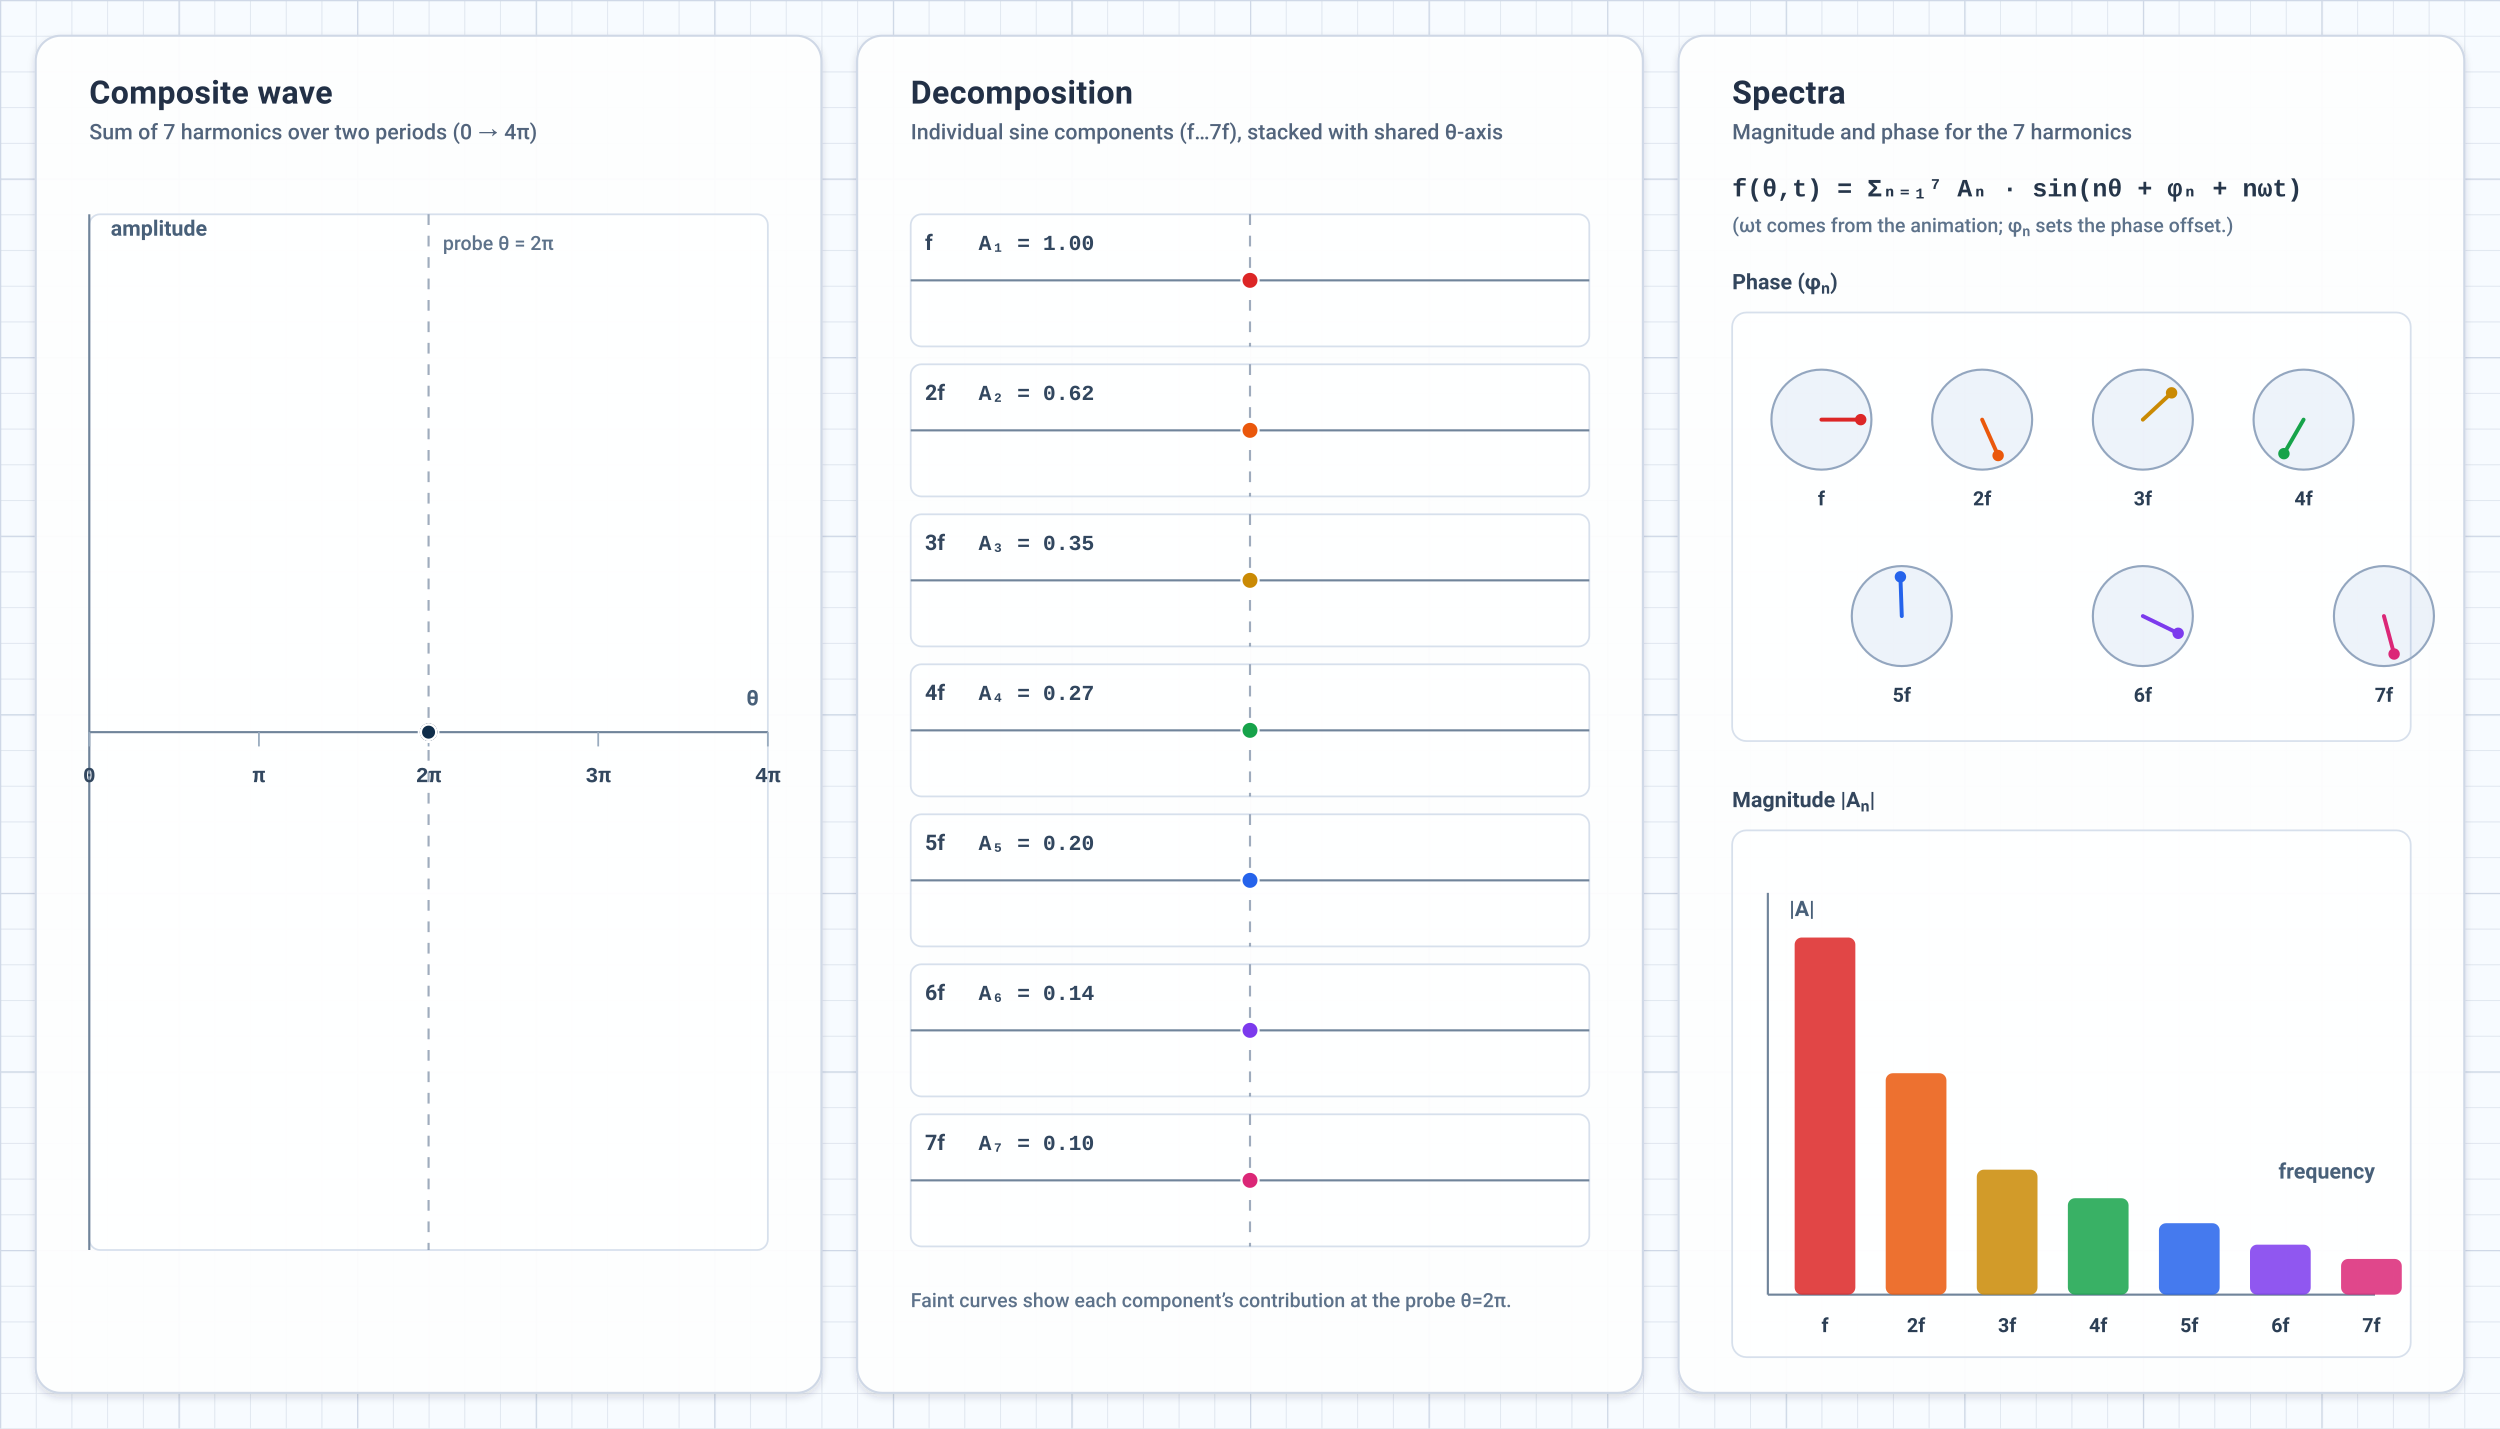
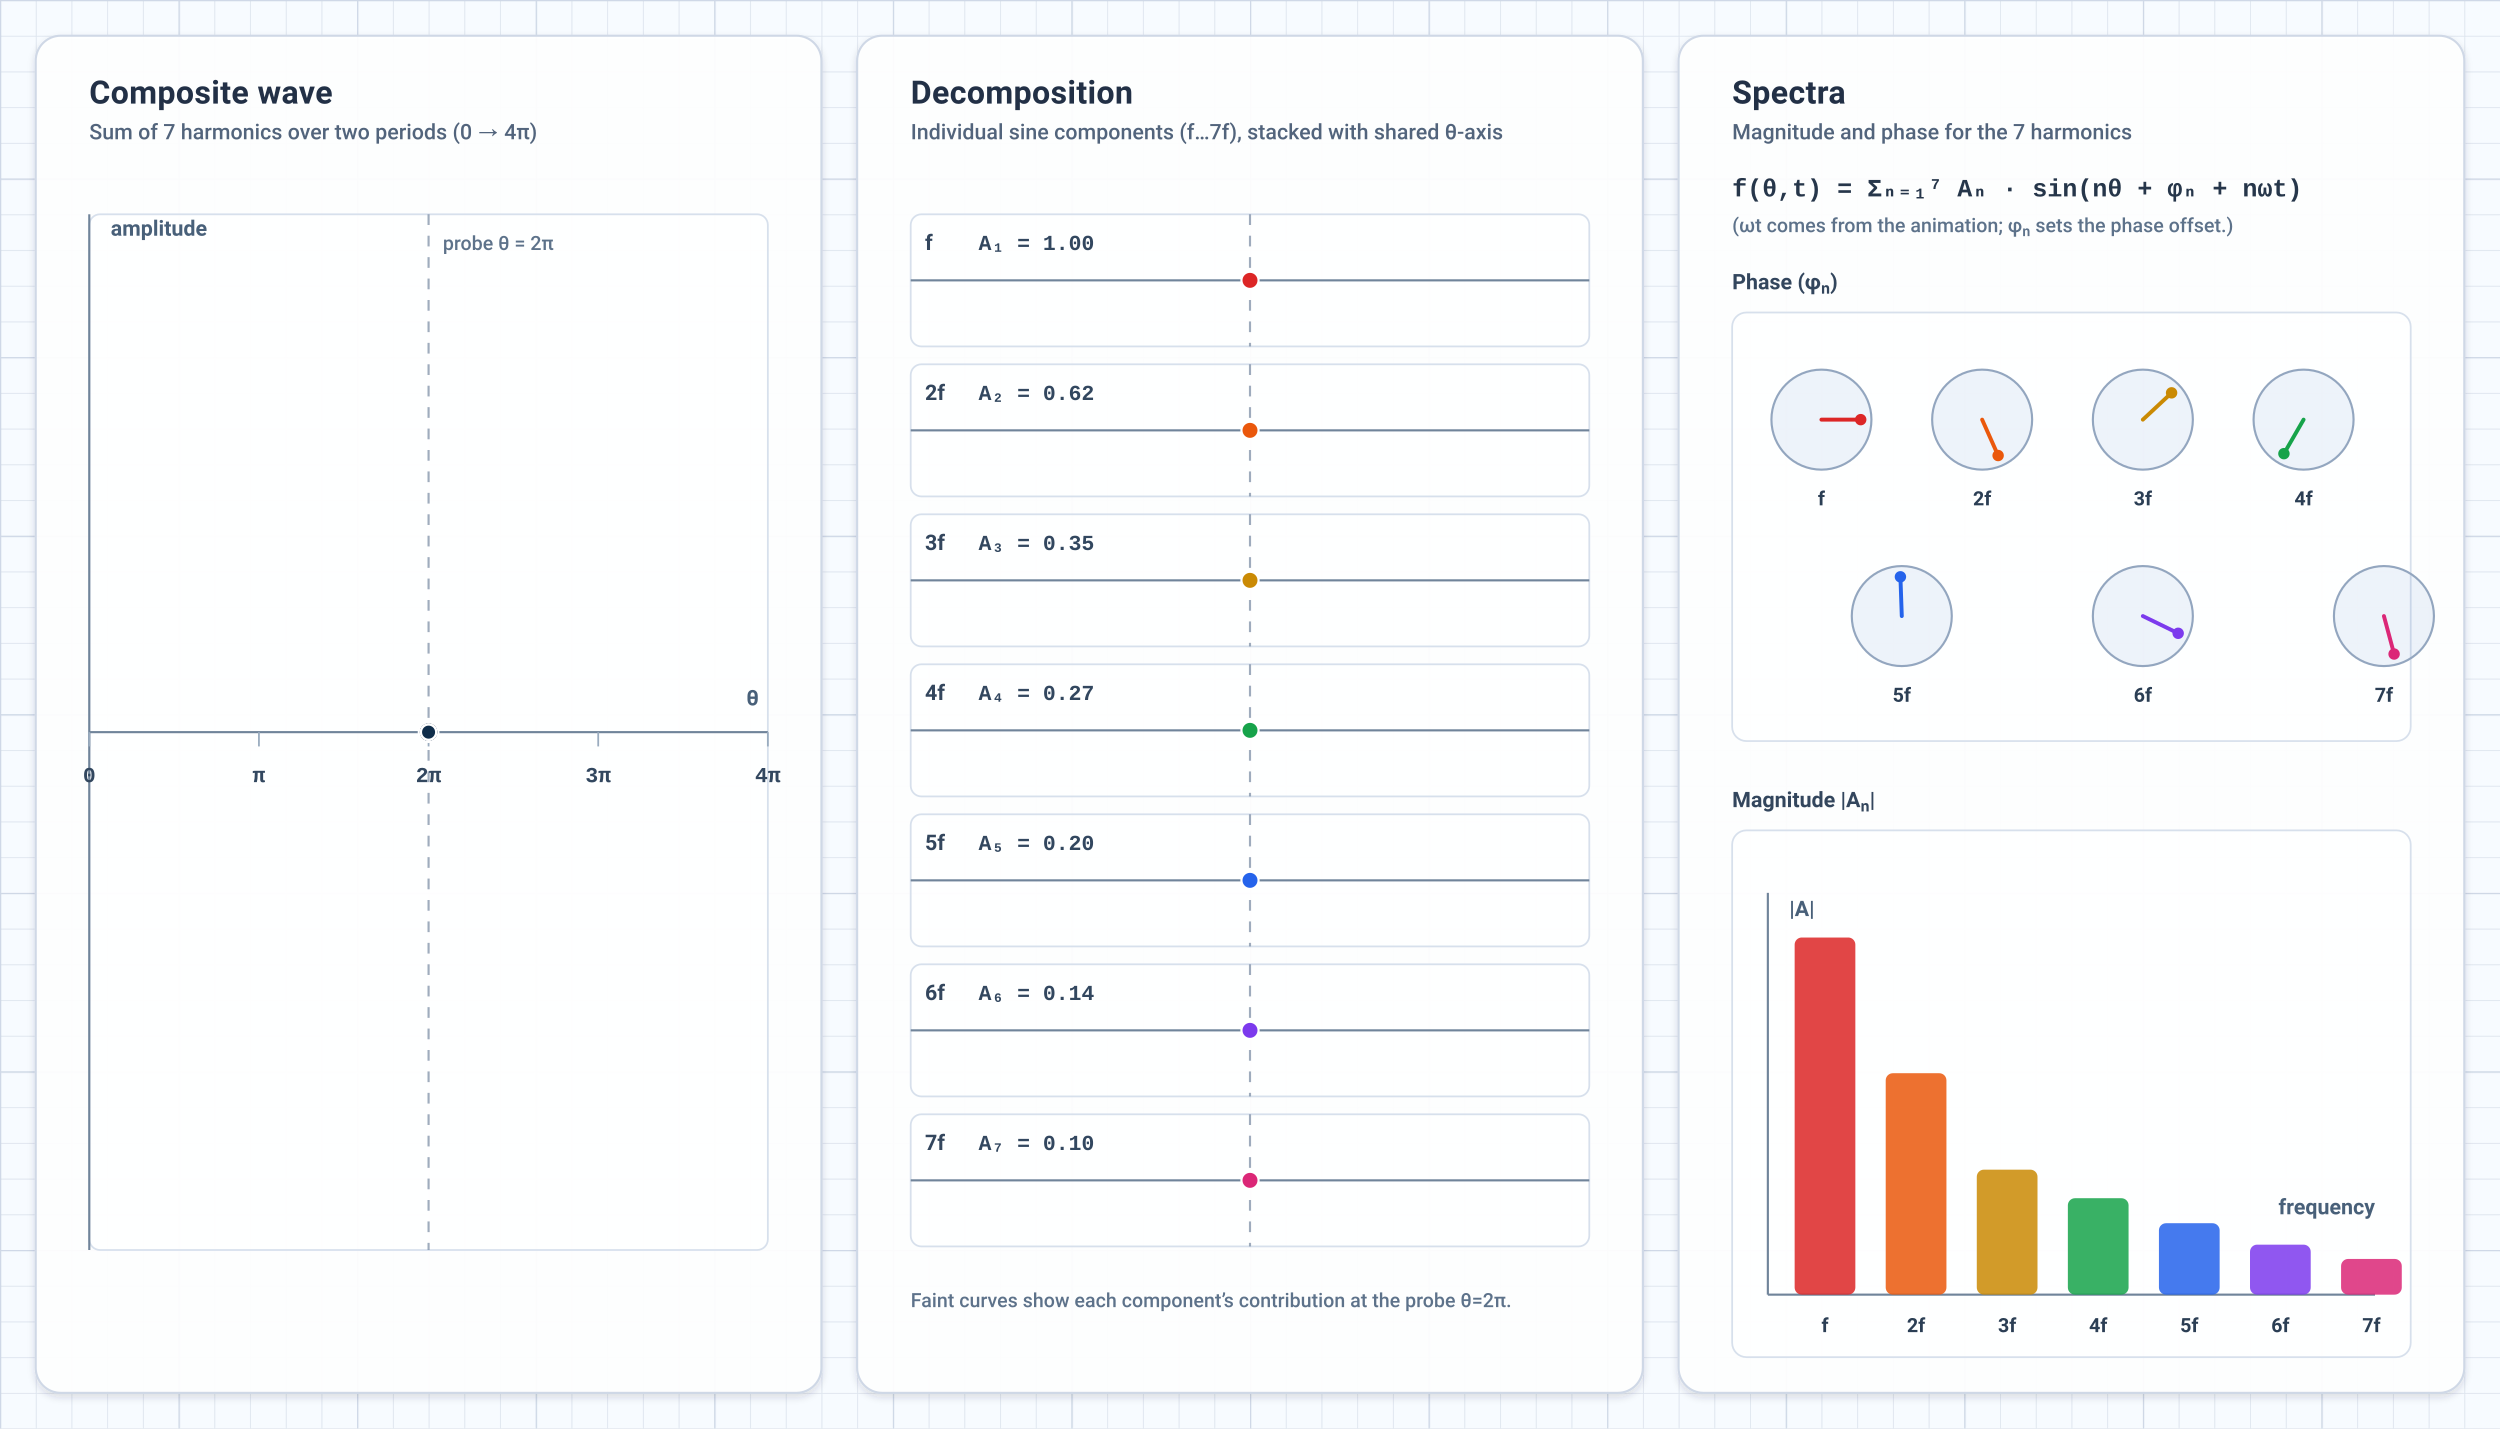
<svg xmlns="http://www.w3.org/2000/svg" width="1400" height="800" viewBox="0 0 1400 800" role="img" aria-label="Fourier decomposition of a complex periodic waveform">
  <defs>
    <pattern id="gridFine" width="20" height="20" patternUnits="userSpaceOnUse">
      <path d="M 20 0 L 0 0 0 20" fill="none" stroke="#dfe6ef" stroke-width="1" />
    </pattern>
    <pattern id="gridCoarse" width="100" height="100" patternUnits="userSpaceOnUse">
      <path d="M 100 0 L 0 0 0 100" fill="none" stroke="#c7d2e2" stroke-width="1.5" />
    </pattern>
    <filter id="softShadow" x="-20%" y="-20%" width="140%" height="140%">
      <feDropShadow dx="0" dy="2" stdDeviation="2" flood-color="#243041" flood-opacity="0.15" />
    </filter>
    <clipPath id="clipLeftPlot">
      <rect x="50" y="120" width="380" height="580" rx="6" />
    </clipPath>
    <clipPath id="clipMid1">
      <rect x="510" y="120" width="380" height="74" rx="6" />
    </clipPath>
    <clipPath id="clipMid2">
      <rect x="510" y="204" width="380" height="74" rx="6" />
    </clipPath>
    <clipPath id="clipMid3">
      <rect x="510" y="288" width="380" height="74" rx="6" />
    </clipPath>
    <clipPath id="clipMid4">
      <rect x="510" y="372" width="380" height="74" rx="6" />
    </clipPath>
    <clipPath id="clipMid5">
      <rect x="510" y="456" width="380" height="74" rx="6" />
    </clipPath>
    <clipPath id="clipMid6">
      <rect x="510" y="540" width="380" height="74" rx="6" />
    </clipPath>
    <clipPath id="clipMid7">
      <rect x="510" y="624" width="380" height="74" rx="6" />
    </clipPath>
    <style>
      @property --t {
        syntax: '&lt;number&gt;';
        inherits: true;
        initial-value: 0;
      }
      svg { --t: 0; animation: tcycle 8s linear infinite; }
      @keyframes tcycle { from { --t: 0; } to { --t: 1; } }

      .bg { fill: #f7fbff; }
      .panel { fill: rgba(255,255,255,0.92); stroke: #cfd8e6; stroke-width: 1.2; filter: url(#softShadow); }
      .title { font: 700 18px/1.1 ui-sans-serif, system-ui, -apple-system, Segoe UI, Roboto, Helvetica, Arial; fill: #223046; letter-spacing: 0.2px; }
      .subtitle { font: 500 12px/1.1 ui-sans-serif, system-ui, -apple-system, Segoe UI, Roboto, Helvetica, Arial; fill: #52647c; }
      .label { font: 600 12px/1 ui-sans-serif, system-ui, -apple-system, Segoe UI, Roboto, Helvetica, Arial; fill: #33465d; }
      .mono { font: 600 12px/1.1 ui-monospace, SFMono-Regular, Menlo, Monaco, Consolas, 'Liberation Mono', 'Courier New', monospace; fill: #32475f; }
      .axis { stroke: #70849a; stroke-width: 1.2; vector-effect: non-scaling-stroke; }
      .tick { stroke: #9aacbf; stroke-width: 1; vector-effect: non-scaling-stroke; }
      .gridFine { fill: url(#gridFine); }
      .gridCoarse { fill: url(#gridCoarse); opacity: 0.7; }

      .waveComplex { fill: none; stroke: #0f2d4a; stroke-width: 3.2; vector-effect: non-scaling-stroke; }
      .waveComp { fill: none; stroke-width: 2.2; vector-effect: non-scaling-stroke; }

      .probe { stroke: #6b7f99; stroke-width: 1.2; stroke-dasharray: 6 6; opacity: 0.65; vector-effect: non-scaling-stroke; }
      .conn { fill: none; stroke-width: 1.2; stroke-dasharray: 4 6; opacity: 0.35; vector-effect: non-scaling-stroke; }

      .dot { fill: #0f2d4a; stroke: #ffffff; stroke-width: 1.2; }
      .dotComp { stroke: #ffffff; stroke-width: 1.2; }
      .dotSum { fill: #0f2d4a; opacity: 0.75; stroke: #ffffff; stroke-width: 1.1; }

      .formula { font: 600 14px/1.25 ui-monospace, SFMono-Regular, Menlo, Monaco, Consolas, 'Liberation Mono', 'Courier New', monospace; fill: #26364a; }
      .legendSmall { font: 500 11px/1.2 ui-sans-serif, system-ui, -apple-system, Segoe UI, Roboto, Helvetica, Arial; fill: #5d728a; }

      .bar { opacity: 0.85; }
      .barLabel { font: 600 11px/1 ui-sans-serif, system-ui, -apple-system, Segoe UI, Roboto, Helvetica, Arial; fill: #2b3e54; }
      .axisLabel { font: 600 12px/1 ui-sans-serif, system-ui, -apple-system, Segoe UI, Roboto, Helvetica, Arial; fill: #486079; }

      .phaseCircle { fill: rgba(39,111,191,0.08); stroke: #93a6bf; stroke-width: 1.2; }
      .phaseHand { stroke-width: 2.2; stroke-linecap: round; }
      
      /* Distinct Harmonic Colors */
      .c1-stroke { stroke: #dc2626; } .c1-fill { fill: #dc2626; }
      .c2-stroke { stroke: #ea580c; } .c2-fill { fill: #ea580c; }
      .c3-stroke { stroke: #ca8a04; } .c3-fill { fill: #ca8a04; }
      .c4-stroke { stroke: #16a34a; } .c4-fill { fill: #16a34a; }
      .c5-stroke { stroke: #2563eb; } .c5-fill { fill: #2563eb; }
      .c6-stroke { stroke: #7c3aed; } .c6-fill { fill: #7c3aed; }
      .c7-stroke { stroke: #db2777; } .c7-fill { fill: #db2777; }
    </style>
  </defs>
  <rect class="bg" x="0" y="0" width="1400" height="800" />
  <rect class="gridFine" x="0" y="0" width="1400" height="800" />
  <rect class="gridCoarse" x="0" y="0" width="1400" height="800" />
  <rect class="panel" x="20" y="20" width="440" height="760" rx="14" />
  <rect class="panel" x="480" y="20" width="440" height="760" rx="14" />
  <rect class="panel" x="940" y="20" width="440" height="760" rx="14" />
  <g id="left" transform="translate(0,0)">
    <text class="title" x="50" y="58">Composite wave</text>
    <text class="subtitle" x="50" y="78">Sum of 7 harmonics over two periods (0 → 4π)</text>
    <rect x="50" y="120" width="380" height="580" rx="6" fill="rgba(255,255,255,0.55)" stroke="#d7e0ec" />
    <g>
      <line class="axis" x1="50" y1="410" x2="430" y2="410" />
      <line class="axis" x1="50" y1="120" x2="50" y2="700" />
      <g class="mono" text-anchor="middle">
        <line class="tick" x1="50" y1="410" x2="50" y2="418" />
        <text x="50" y="438">0</text>
        <line class="tick" x1="145" y1="410" x2="145" y2="418" />
        <text x="145" y="438">π</text>
        <line class="tick" x1="240" y1="410" x2="240" y2="418" />
        <text x="240" y="438">2π</text>
        <line class="tick" x1="335" y1="410" x2="335" y2="418" />
        <text x="335" y="438">3π</text>
        <line class="tick" x1="430" y1="410" x2="430" y2="418" />
        <text x="430" y="438">4π</text>
      </g>
      <text class="axisLabel" x="425" y="395" text-anchor="end">θ</text>
      <text class="axisLabel" x="62" y="132">amplitude</text>
    </g>
    <line id="probeLeft" class="probe" x1="240" y1="120" x2="240" y2="700" />
    <text class="legendSmall" x="248" y="140">probe θ = 2π</text>
    <g clip-path="url(#clipLeftPlot)">
      <path id="waveComplex" class="waveComplex" d="" />
    </g>
    <g>
      <circle id="dotTotal" class="dot" cx="240" cy="410" r="5.5" />
      <circle id="dotSum1" class="dotSum" cx="240" cy="410" r="4.2" />
      <circle id="dotSum2" class="dotSum" cx="240" cy="410" r="4.2" />
      <circle id="dotSum3" class="dotSum" cx="240" cy="410" r="4.2" />
      <circle id="dotSum4" class="dotSum" cx="240" cy="410" r="4.2" />
      <circle id="dotSum5" class="dotSum" cx="240" cy="410" r="4.2" />
      <circle id="dotSum6" class="dotSum" cx="240" cy="410" r="4.2" />
      <circle id="dotSum7" class="dotSum" cx="240" cy="410" r="4.2" />
    </g>
  </g>
  <g id="middle">
    <text class="title" x="510" y="58">Decomposition</text>
    <text class="subtitle" x="510" y="78">Individual sine components (f…7f), stacked with shared θ-axis</text>
    <g id="rows">
      <g id="row1">
        <rect x="510" y="120" width="380" height="74" rx="6" fill="rgba(255,255,255,0.55)" stroke="#d7e0ec" />
        <line class="axis" x1="510" y1="157" x2="890" y2="157" />
        <line class="probe" x1="700" y1="120" x2="700" y2="194" />
        <g clip-path="url(#clipMid1)">
          <path id="waveN1" class="waveComp c1-stroke" d="" />
        </g>
        <circle id="dotComp1" class="dotComp c1-fill" cx="700" cy="157" r="4.8" />
        <text class="label" x="518" y="140">f</text>
        <text class="mono" x="548" y="140">A₁ = 1.00</text>
      </g>
      <g id="row2">
        <rect x="510" y="204" width="380" height="74" rx="6" fill="rgba(255,255,255,0.55)" stroke="#d7e0ec" />
        <line class="axis" x1="510" y1="241" x2="890" y2="241" />
        <line class="probe" x1="700" y1="204" x2="700" y2="278" />
        <g clip-path="url(#clipMid2)">
          <path id="waveN2" class="waveComp c2-stroke" d="" />
        </g>
        <circle id="dotComp2" class="dotComp c2-fill" cx="700" cy="241" r="4.8" />
        <text class="label" x="518" y="224">2f</text>
        <text class="mono" x="548" y="224">A₂ = 0.62</text>
      </g>
      <g id="row3">
        <rect x="510" y="288" width="380" height="74" rx="6" fill="rgba(255,255,255,0.55)" stroke="#d7e0ec" />
        <line class="axis" x1="510" y1="325" x2="890" y2="325" />
        <line class="probe" x1="700" y1="288" x2="700" y2="362" />
        <g clip-path="url(#clipMid3)">
          <path id="waveN3" class="waveComp c3-stroke" d="" />
        </g>
        <circle id="dotComp3" class="dotComp c3-fill" cx="700" cy="325" r="4.8" />
        <text class="label" x="518" y="308">3f</text>
        <text class="mono" x="548" y="308">A₃ = 0.35</text>
      </g>
      <g id="row4">
        <rect x="510" y="372" width="380" height="74" rx="6" fill="rgba(255,255,255,0.55)" stroke="#d7e0ec" />
        <line class="axis" x1="510" y1="409" x2="890" y2="409" />
        <line class="probe" x1="700" y1="372" x2="700" y2="446" />
        <g clip-path="url(#clipMid4)">
          <path id="waveN4" class="waveComp c4-stroke" d="" />
        </g>
        <circle id="dotComp4" class="dotComp c4-fill" cx="700" cy="409" r="4.8" />
        <text class="label" x="518" y="392">4f</text>
        <text class="mono" x="548" y="392">A₄ = 0.27</text>
      </g>
      <g id="row5">
        <rect x="510" y="456" width="380" height="74" rx="6" fill="rgba(255,255,255,0.55)" stroke="#d7e0ec" />
        <line class="axis" x1="510" y1="493" x2="890" y2="493" />
        <line class="probe" x1="700" y1="456" x2="700" y2="530" />
        <g clip-path="url(#clipMid5)">
          <path id="waveN5" class="waveComp c5-stroke" d="" />
        </g>
        <circle id="dotComp5" class="dotComp c5-fill" cx="700" cy="493" r="4.8" />
        <text class="label" x="518" y="476">5f</text>
        <text class="mono" x="548" y="476">A₅ = 0.20</text>
      </g>
      <g id="row6">
        <rect x="510" y="540" width="380" height="74" rx="6" fill="rgba(255,255,255,0.55)" stroke="#d7e0ec" />
        <line class="axis" x1="510" y1="577" x2="890" y2="577" />
        <line class="probe" x1="700" y1="540" x2="700" y2="614" />
        <g clip-path="url(#clipMid6)">
          <path id="waveN6" class="waveComp c6-stroke" d="" />
        </g>
        <circle id="dotComp6" class="dotComp c6-fill" cx="700" cy="577" r="4.8" />
        <text class="label" x="518" y="560">6f</text>
        <text class="mono" x="548" y="560">A₆ = 0.14</text>
      </g>
      <g id="row7">
        <rect x="510" y="624" width="380" height="74" rx="6" fill="rgba(255,255,255,0.55)" stroke="#d7e0ec" />
        <line class="axis" x1="510" y1="661" x2="890" y2="661" />
        <line class="probe" x1="700" y1="624" x2="700" y2="698" />
        <g clip-path="url(#clipMid7)">
          <path id="waveN7" class="waveComp c7-stroke" d="" />
        </g>
        <circle id="dotComp7" class="dotComp c7-fill" cx="700" cy="661" r="4.8" />
        <text class="label" x="518" y="644">7f</text>
        <text class="mono" x="548" y="644">A₇ = 0.10</text>
      </g>
    </g>
    <text class="legendSmall" x="510" y="732">Faint curves show each component’s contribution at the probe θ=2π.</text>
  </g>
  <g id="connectors">
    <path id="conn1" class="conn c1-stroke" d="" />
    <path id="conn2" class="conn c2-stroke" d="" />
    <path id="conn3" class="conn c3-stroke" d="" />
    <path id="conn4" class="conn c4-stroke" d="" />
    <path id="conn5" class="conn c5-stroke" d="" />
    <path id="conn6" class="conn c6-stroke" d="" />
    <path id="conn7" class="conn c7-stroke" d="" />
  </g>
  <g id="right">
    <text class="title" x="970" y="58">Spectra</text>
    <text class="subtitle" x="970" y="78">Magnitude and phase for the 7 harmonics</text>
    <text class="formula" x="970" y="110">f(θ,t) = Σₙ₌₁⁷ Aₙ · sin(nθ + φₙ + nωt)</text>
    <text class="legendSmall" x="970" y="130">(ωt comes from the animation; φₙ sets the phase offset.)</text>
    <text class="label" x="970" y="162">Phase (φₙ)</text>
    <rect x="970" y="175" width="380" height="240" rx="8" fill="rgba(255,255,255,0.55)" stroke="#d7e0ec" />
    <g id="phaseIndicators">
      <g transform="translate(1020,235)">
        <circle class="phaseCircle" r="28" />
        <line class="phaseHand c1-stroke" x1="0" y1="0" x2="22" y2="0" transform="rotate(0)" />
        <circle class="phaseDot c1-fill" r="3.2" cx="22" cy="0" transform="rotate(0)" />
        <text class="barLabel" y="48" text-anchor="middle">f</text>
      </g>
      <g transform="translate(1110,235)">
        <circle class="phaseCircle" r="28" />
        <line class="phaseHand c2-stroke" x1="0" y1="0" x2="22" y2="0" transform="rotate(66)" />
        <circle class="phaseDot c2-fill" r="3.2" cx="22" cy="0" transform="rotate(66)" />
        <text class="barLabel" y="48" text-anchor="middle">2f</text>
      </g>
      <g transform="translate(1200,235)">
        <circle class="phaseCircle" r="28" />
        <line class="phaseHand c3-stroke" x1="0" y1="0" x2="22" y2="0" transform="rotate(-43)" />
        <circle class="phaseDot c3-fill" r="3.2" cx="22" cy="0" transform="rotate(-43)" />
        <text class="barLabel" y="48" text-anchor="middle">3f</text>
      </g>
      <g transform="translate(1290,235)">
        <circle class="phaseCircle" r="28" />
        <line class="phaseHand c4-stroke" x1="0" y1="0" x2="22" y2="0" transform="rotate(120)" />
        <circle class="phaseDot c4-fill" r="3.2" cx="22" cy="0" transform="rotate(120)" />
        <text class="barLabel" y="48" text-anchor="middle">4f</text>
      </g>
      <g transform="translate(1065,345)">
        <circle class="phaseCircle" r="28" />
        <line class="phaseHand c5-stroke" x1="0" y1="0" x2="22" y2="0" transform="rotate(-92)" />
        <circle class="phaseDot c5-fill" r="3.2" cx="22" cy="0" transform="rotate(-92)" />
        <text class="barLabel" y="48" text-anchor="middle">5f</text>
      </g>
      <g transform="translate(1200,345)">
        <circle class="phaseCircle" r="28" />
        <line class="phaseHand c6-stroke" x1="0" y1="0" x2="22" y2="0" transform="rotate(26)" />
        <circle class="phaseDot c6-fill" r="3.2" cx="22" cy="0" transform="rotate(26)" />
        <text class="barLabel" y="48" text-anchor="middle">6f</text>
      </g>
      <g transform="translate(1335,345)">
        <circle class="phaseCircle" r="28" />
        <line class="phaseHand c7-stroke" x1="0" y1="0" x2="22" y2="0" transform="rotate(75)" />
        <circle class="phaseDot c7-fill" r="3.2" cx="22" cy="0" transform="rotate(75)" />
        <text class="barLabel" y="48" text-anchor="middle">7f</text>
      </g>
    </g>
    <text class="label" x="970" y="452">Magnitude |Aₙ|</text>
    <rect x="970" y="465" width="380" height="295" rx="8" fill="rgba(255,255,255,0.55)" stroke="#d7e0ec" />
    <g>
      <line class="axis" x1="990" y1="725" x2="1330" y2="725" />
      <line class="axis" x1="990" y1="500" x2="990" y2="725" />
-       <text class="axisLabel" x="1330" y="660" text-anchor="end">frequency</text>
+       <text class="axisLabel" x="1330" y="680" text-anchor="end">frequency</text>
      <text class="axisLabel" x="1002" y="513">|A|</text>
    </g>
    <g id="bars">
      <rect class="bar c1-fill" x="1005" y="525" width="34" height="200" rx="4" />
      <rect class="bar c2-fill" x="1056" y="601" width="34" height="124" rx="4" />
      <rect class="bar c3-fill" x="1107" y="655" width="34" height="70" rx="4" />
      <rect class="bar c4-fill" x="1158" y="671" width="34" height="54" rx="4" />
      <rect class="bar c5-fill" x="1209" y="685" width="34" height="40" rx="4" />
      <rect class="bar c6-fill" x="1260" y="697" width="34" height="28" rx="4" />
      <rect class="bar c7-fill" x="1311" y="705" width="34" height="20" rx="4" />
      <g class="barLabel" text-anchor="middle">
        <text x="1022" y="746">f</text>
        <text x="1073" y="746">2f</text>
        <text x="1124" y="746">3f</text>
        <text x="1175" y="746">4f</text>
        <text x="1226" y="746">5f</text>
        <text x="1277" y="746">6f</text>
        <text x="1328" y="746">7f</text>
      </g>
    </g>
  </g>
</svg>
